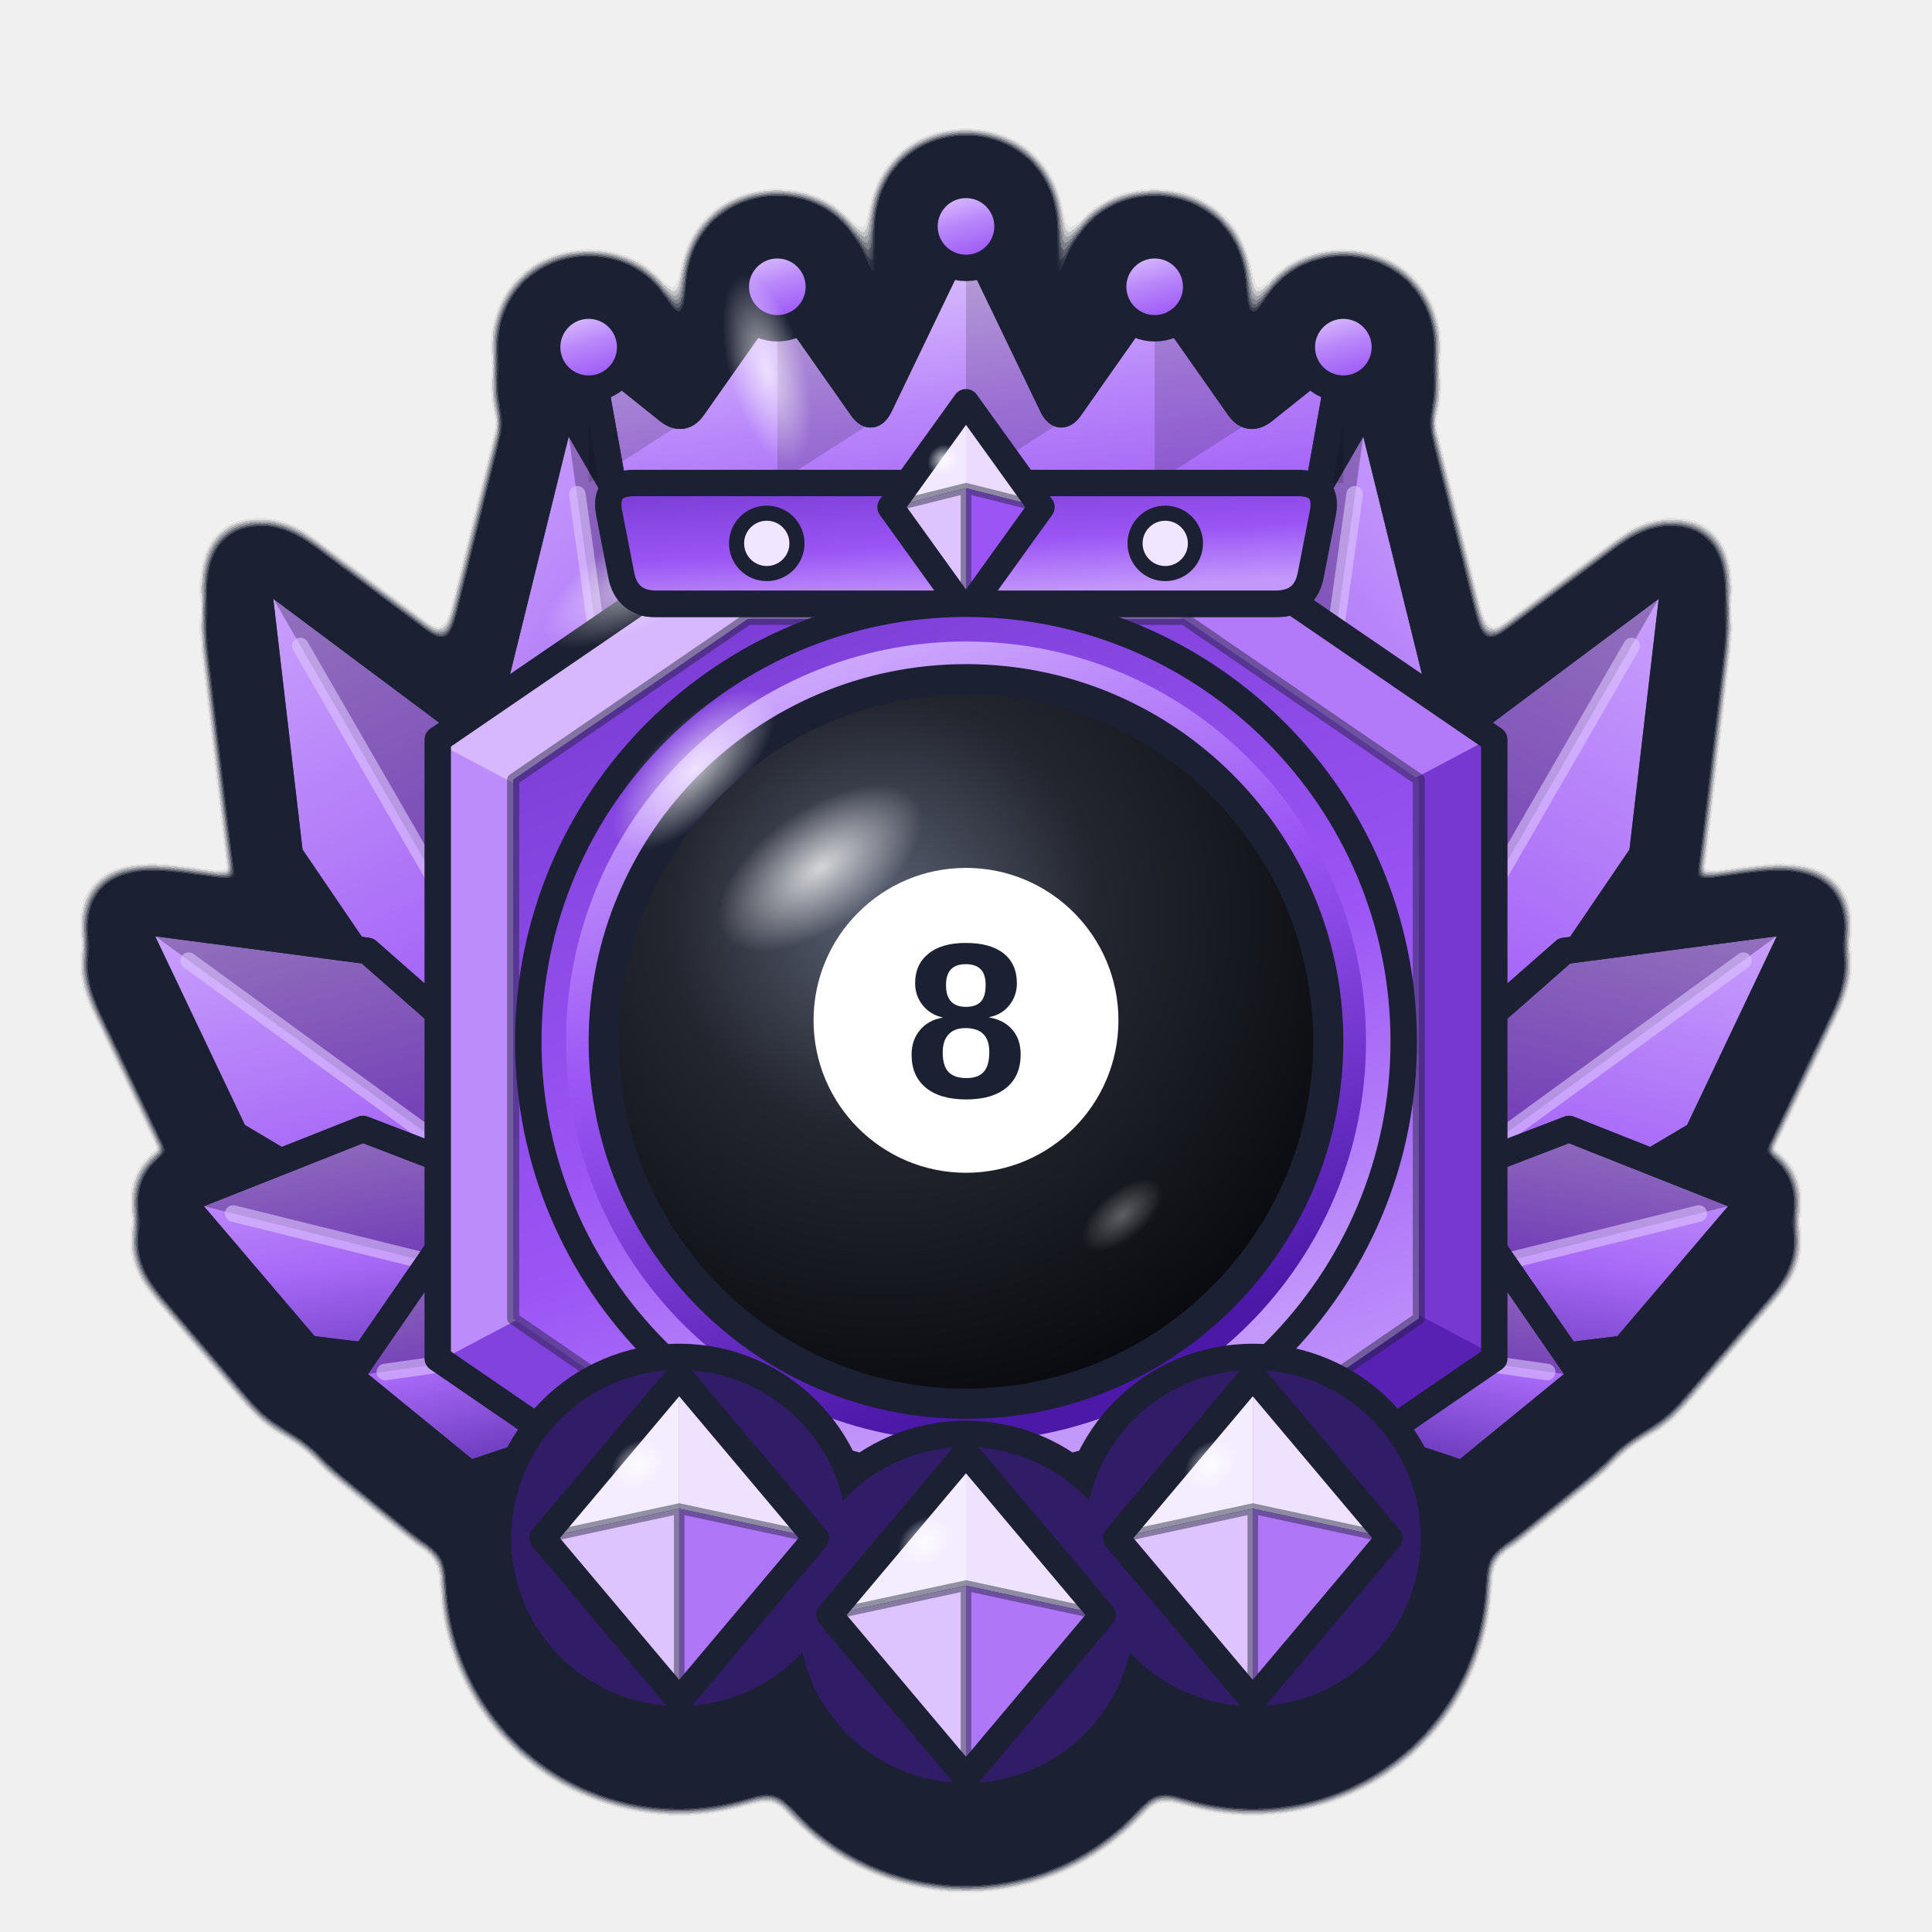
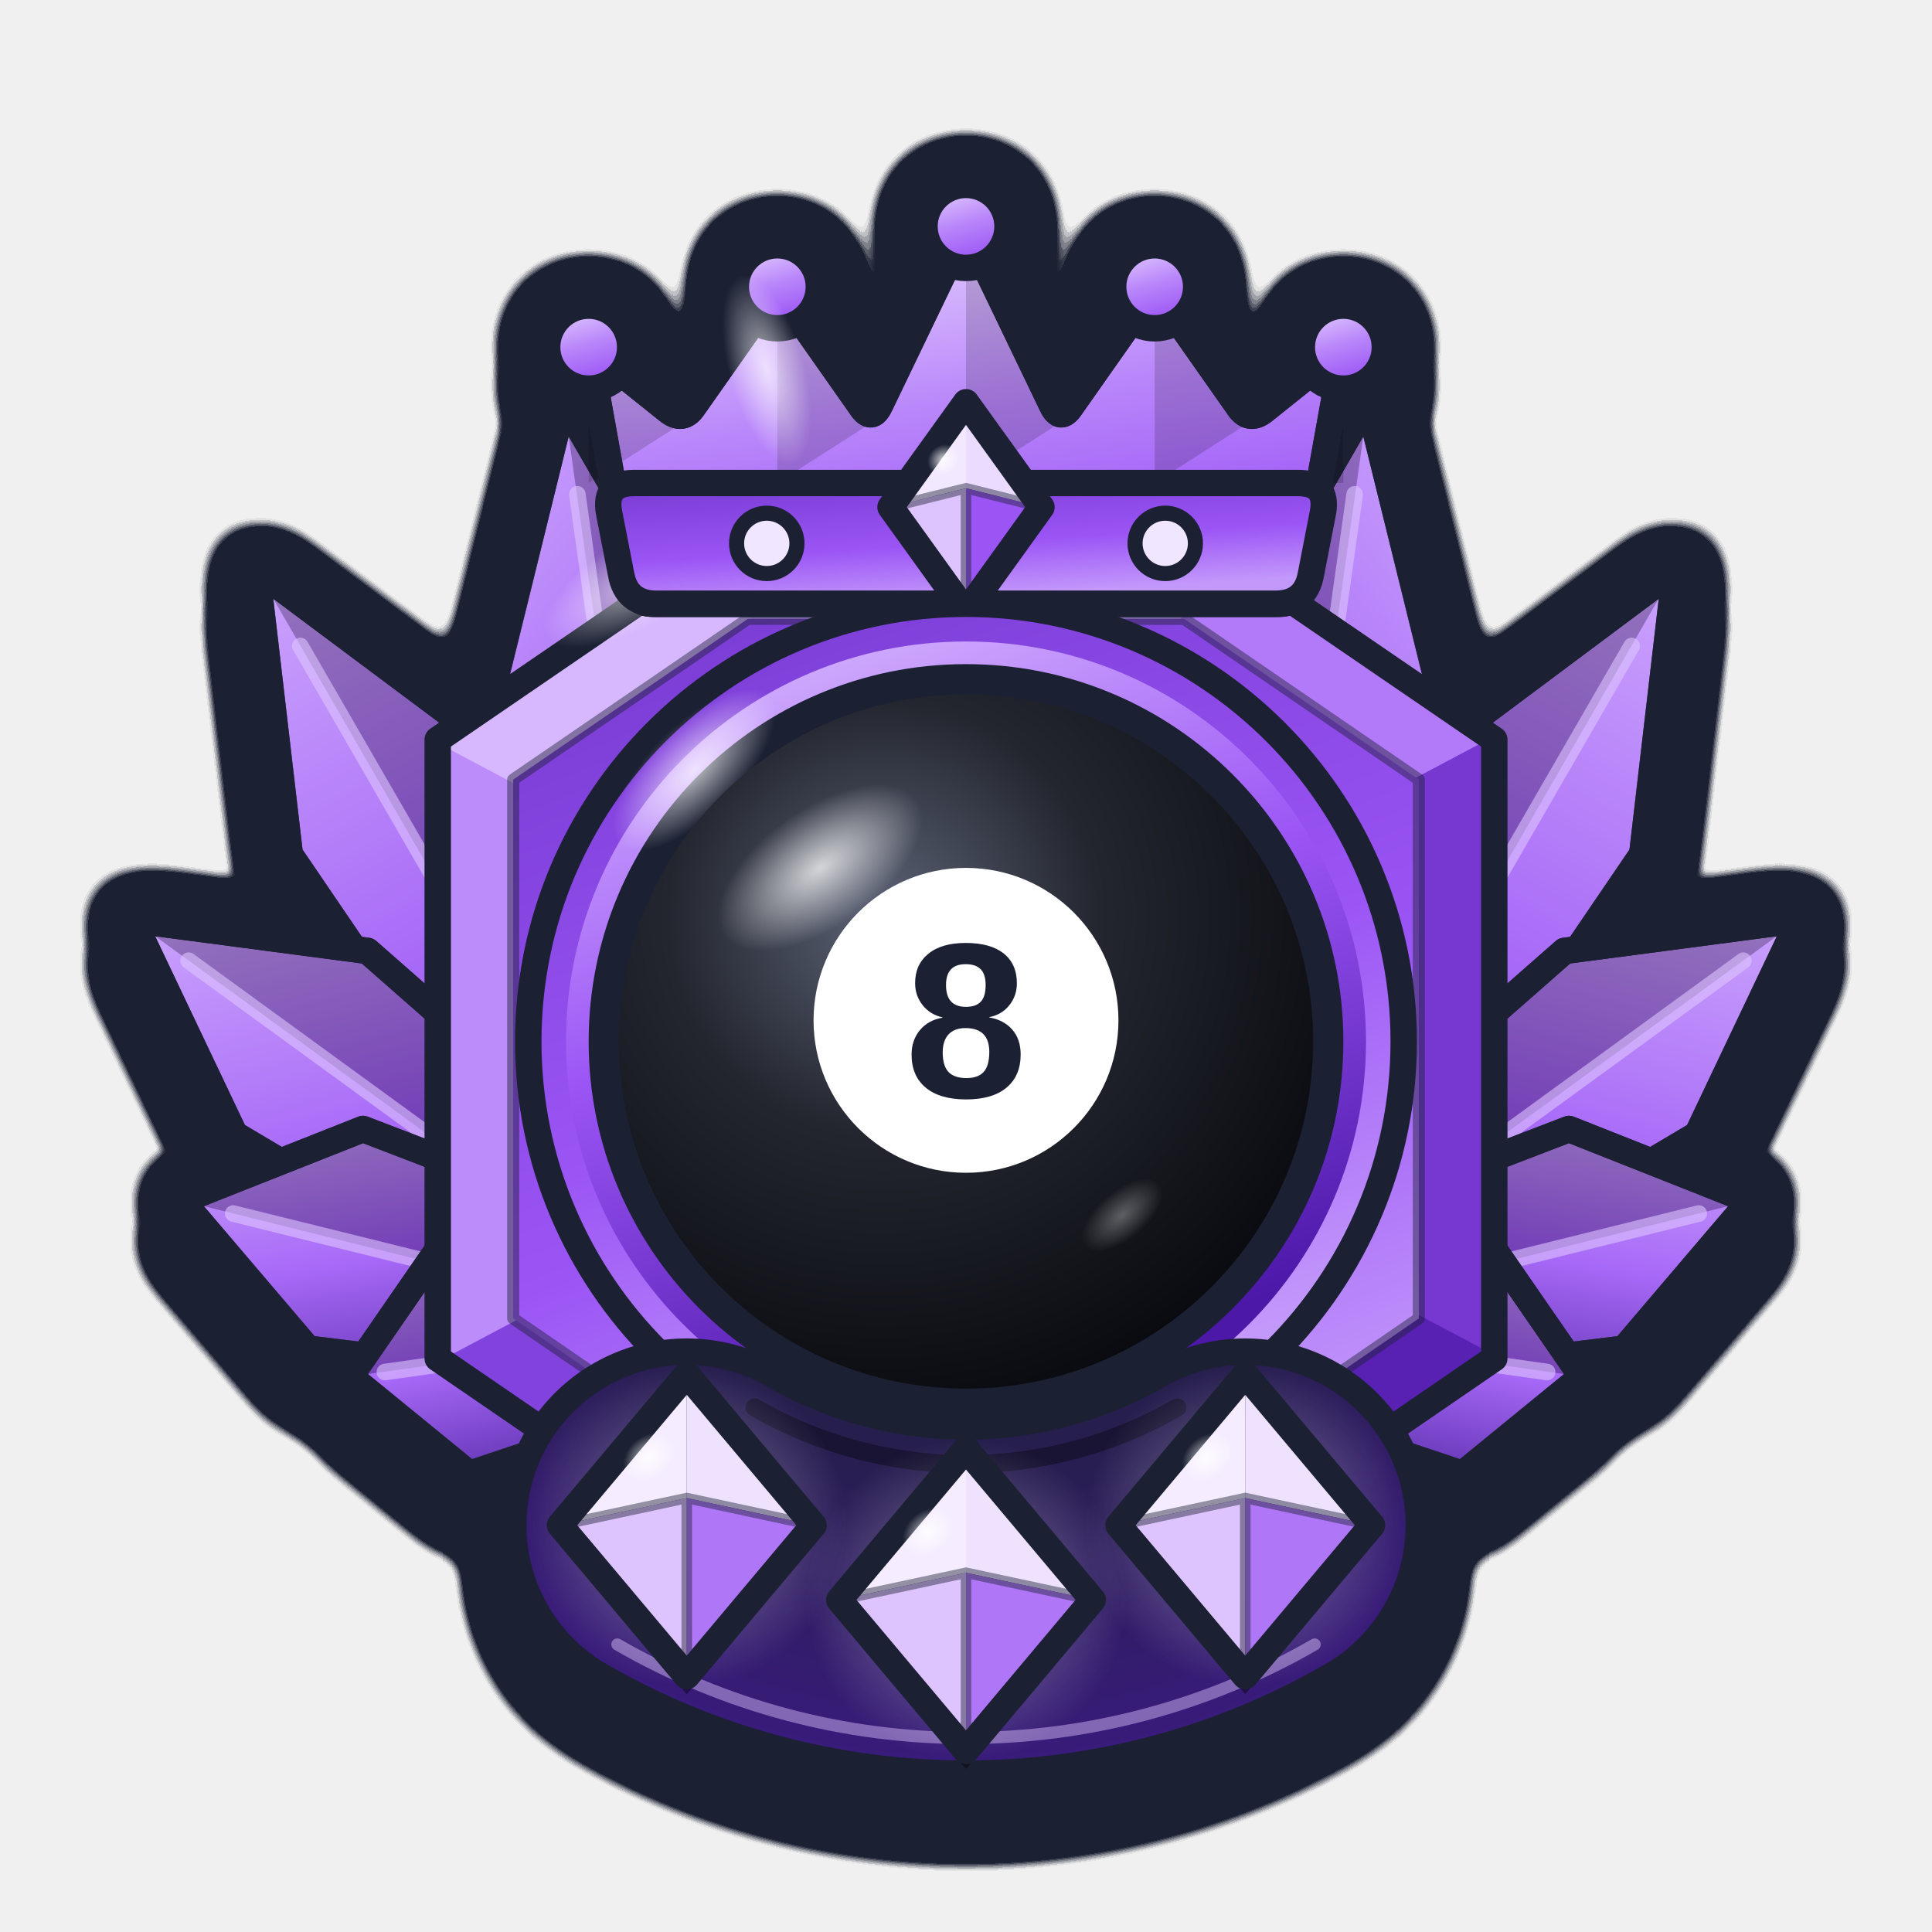
<svg xmlns="http://www.w3.org/2000/svg" width="512" height="512" viewBox="0 0 256 256">
  <defs>
    <linearGradient id="blue" x1="0" y1="0" x2="0.35" y2="1">
      <stop offset="0" stop-color="#9ED3FF" />
      <stop offset="0.45" stop-color="#3B9BFF" />
      <stop offset="1" stop-color="#1F6BD0" />
    </linearGradient>
    <linearGradient id="green" x1="0" y1="0" x2="0.35" y2="1">
      <stop offset="0" stop-color="#A8F5BE" />
      <stop offset="0.45" stop-color="#3DD66B" />
      <stop offset="1" stop-color="#1E9E47" />
    </linearGradient>
    <linearGradient id="red" x1="0" y1="0" x2="0.35" y2="1">
      <stop offset="0" stop-color="#FFA3A3" />
      <stop offset="0.45" stop-color="#FF4D4D" />
      <stop offset="1" stop-color="#C9283A" />
    </linearGradient>
    <linearGradient id="gold" x1="0" y1="0" x2="0.35" y2="1">
      <stop offset="0" stop-color="#FFF1A0" />
      <stop offset="0.45" stop-color="#FFC928" />
      <stop offset="1" stop-color="#DB8E00" />
    </linearGradient>
    <linearGradient id="wood" x1="0" y1="0" x2="0.35" y2="1">
      <stop offset="0" stop-color="#FFD9A0" />
      <stop offset="0.45" stop-color="#E7A35C" />
      <stop offset="1" stop-color="#A8622A" />
    </linearGradient>
    <linearGradient id="darkwood" x1="0" y1="0" x2="0.35" y2="1">
      <stop offset="0" stop-color="#C07A45" />
      <stop offset="0.45" stop-color="#8A4B22" />
      <stop offset="1" stop-color="#5E3014" />
    </linearGradient>
    <linearGradient id="white" x1="0" y1="0" x2="0.35" y2="1">
      <stop offset="0" stop-color="#FFFFFF" />
      <stop offset="0.45" stop-color="#F4F8FF" />
      <stop offset="1" stop-color="#C9D6EA" />
    </linearGradient>
    <linearGradient id="grey" x1="0" y1="0" x2="0.35" y2="1">
      <stop offset="0" stop-color="#E4E9F2" />
      <stop offset="0.45" stop-color="#AEB8C8" />
      <stop offset="1" stop-color="#7B869A" />
    </linearGradient>
    <linearGradient id="steel" x1="0" y1="0" x2="0.35" y2="1">
      <stop offset="0" stop-color="#D8E6F7" />
      <stop offset="0.45" stop-color="#9FB2CC" />
      <stop offset="1" stop-color="#6A7D98" />
    </linearGradient>
    <linearGradient id="cloth" x1="0" y1="0" x2="0.35" y2="1">
      <stop offset="0" stop-color="#6FE08E" />
      <stop offset="0.45" stop-color="#2FA24F" />
      <stop offset="1" stop-color="#1C7A37" />
    </linearGradient>
    <linearGradient id="sad" x1="0" y1="0" x2="0.35" y2="1">
      <stop offset="0" stop-color="#C4D4EE" />
      <stop offset="0.45" stop-color="#8EA3C7" />
      <stop offset="1" stop-color="#5E7299" />
    </linearGradient>
    <linearGradient id="purple" x1="0" y1="0" x2="0.35" y2="1">
      <stop offset="0" stop-color="#D7B8FF" />
      <stop offset="0.45" stop-color="#A259FF" />
      <stop offset="1" stop-color="#6E2FD0" />
    </linearGradient>
    <radialGradient id="shine" cx="0.5" cy="0.5" r="0.5">
      <stop offset="0" stop-color="#FFFFFF" stop-opacity="0.9" />
      <stop offset="1" stop-color="#FFFFFF" stop-opacity="0" />
    </radialGradient>
    <filter id="ink" x="-30%" y="-30%" width="160%" height="160%" color-interpolation-filters="sRGB">
      <feGaussianBlur in="SourceAlpha" stdDeviation="6.92" result="blur" />
      <feComponentTransfer in="blur" result="grown">
        <feFuncA type="linear" slope="7" intercept="-0.35" />
      </feComponentTransfer>
      <feOffset in="grown" dy="6" result="lip" />
      <feMerge result="both">
        <feMergeNode in="lip" />
        <feMergeNode in="grown" />
      </feMerge>
      <feFlood flood-color="#1B2033" />
      <feComposite in2="both" operator="in" result="outline" />
      <feMerge>
        <feMergeNode in="outline" />
        <feMergeNode in="SourceGraphic" />
      </feMerge>
    </filter>
  </defs>
  <defs>
    <filter id="badgeInk" x="-20%" y="-20%" width="140%" height="140%" color-interpolation-filters="sRGB">
      <feGaussianBlur in="SourceAlpha" stdDeviation="3.2" result="blur" />
      <feComponentTransfer in="blur" result="grown">
        <feFuncA type="linear" slope="40" intercept="-0.716" />
      </feComponentTransfer>
      <feOffset in="grown" dy="5" result="lip" />
      <feMerge result="both">
        <feMergeNode in="lip" />
        <feMergeNode in="grown" />
      </feMerge>
      <feFlood flood-color="#1B2033" />
      <feComposite in2="both" operator="in" result="outline" />
      <feMerge>
        <feMergeNode in="outline" />
        <feMergeNode in="SourceGraphic" />
      </feMerge>
    </filter>
  </defs>
  <defs>
    <linearGradient id="m" x1="0" y1="0" x2="0.35" y2="1">
      <stop offset="0.00" stop-color="#DEC4FF" />
      <stop offset="0.50" stop-color="#9B55F5" />
      <stop offset="1.00" stop-color="#4C18A8" />
    </linearGradient>
    <linearGradient id="r" x1="0" y1="0" x2="0.35" y2="1">
      <stop offset="0.00" stop-color="#773AD2" />
      <stop offset="0.60" stop-color="#9B55F5" />
      <stop offset="1.00" stop-color="#C398FB" />
    </linearGradient>
    <linearGradient id="w" x1="0" y1="0" x2="0.35" y2="1">
      <stop offset="0.00" stop-color="#C79DFC" />
      <stop offset="0.55" stop-color="#9B55F5" />
      <stop offset="1.00" stop-color="#4C18A8" />
    </linearGradient>
    <linearGradient id="c" x1="0" y1="0" x2="0.3" y2="1">
      <stop offset="0.00" stop-color="#EBDCFF" />
      <stop offset="0.55" stop-color="#B987FA" />
      <stop offset="1.00" stop-color="#9B55F5" />
    </linearGradient>
    <linearGradient id="s" x1="0" y1="0" x2="0.2" y2="1">
      <stop offset="0.00" stop-color="#FFFFFF" />
      <stop offset="0.50" stop-color="#EBDCFF" />
      <stop offset="1.00" stop-color="#CAA3FC" />
    </linearGradient>
    <linearGradient id="g" x1="0" y1="0" x2="0.35" y2="1">
      <stop offset="0.00" stop-color="#FFF3A6" />
      <stop offset="0.50" stop-color="#FFC928" />
      <stop offset="1.00" stop-color="#C97F00" />
    </linearGradient>
    <linearGradient id="gr" x1="0" y1="0" x2="0.35" y2="1">
      <stop offset="0.00" stop-color="#E7A816" />
      <stop offset="0.60" stop-color="#FFC928" />
      <stop offset="1.00" stop-color="#FFE274" />
    </linearGradient>
    <radialGradient id="ball" cx="0.38" cy="0.32" r="0.78">
      <stop offset="0" stop-color="#5C6275" />
      <stop offset="0.4" stop-color="#23262F" />
      <stop offset="1" stop-color="#06070B" />
    </radialGradient>
  </defs>
  <g filter="url(#badgeInk)">
    <path d="M83.1 177.3 L65.1 92.1 L74.7 53.2 L94.8 88.0 L100.9 174.7 Z" fill="url(#w)" stroke="#1B2033" stroke-width="3.5" stroke-linejoin="round" />
    <path d="M92.0 176.0 L100.9 174.7 L94.8 88.0 L74.7 53.2 Z" fill="#000000" opacity="0.25" />
    <path d="M92.0 176.0 L83.1 177.3 L65.1 92.1 L74.7 53.2 Z" fill="#DEC4FF" opacity="0.18" />
    <path d="M90.6 166.2 L76.5 65.5" fill="none" stroke="#DEC4FF" stroke-width="2.2" stroke-linecap="round" stroke-linejoin="round" opacity="0.6" />
    <path d="M83.1 177.3 L65.1 92.1 L74.7 53.2 L94.8 88.0 L100.9 174.7 Z" fill="none" stroke="#1B2033" stroke-width="3.5" stroke-linejoin="round" />
    <path d="M84.2 180.5 L38.4 113.2 L34.0 75.5 L64.4 98.2 L99.8 171.5 Z" fill="url(#w)" stroke="#1B2033" stroke-width="3.5" stroke-linejoin="round" />
    <path d="M92.0 176.0 L99.8 171.5 L64.4 98.2 L34.0 75.5 Z" fill="#000000" opacity="0.25" />
    <path d="M92.0 176.0 L84.2 180.5 L38.4 113.2 L34.0 75.5 Z" fill="#DEC4FF" opacity="0.18" />
    <path d="M87.4 168.0 L39.8 85.6" fill="none" stroke="#DEC4FF" stroke-width="2.2" stroke-linecap="round" stroke-linejoin="round" opacity="0.6" />
    <path d="M84.2 180.5 L38.4 113.2 L34.0 75.5 L64.4 98.2 L99.8 171.5 Z" fill="none" stroke="#1B2033" stroke-width="3.5" stroke-linejoin="round" />
    <path d="M86.7 183.3 L31.1 150.3 L17.6 121.9 L48.7 126.0 L97.3 168.7 Z" fill="url(#w)" stroke="#1B2033" stroke-width="3.5" stroke-linejoin="round" />
    <path d="M92.0 176.0 L97.3 168.7 L48.7 126.0 L17.6 121.9 Z" fill="#000000" opacity="0.25" />
    <path d="M92.0 176.0 L86.7 183.3 L31.1 150.3 L17.6 121.9 Z" fill="#DEC4FF" opacity="0.18" />
    <path d="M86.0 171.7 L25.0 127.3" fill="none" stroke="#DEC4FF" stroke-width="2.2" stroke-linecap="round" stroke-linejoin="round" opacity="0.6" />
    <path d="M86.7 183.3 L31.1 150.3 L17.6 121.9 L48.7 126.0 L97.3 168.7 Z" fill="none" stroke="#1B2033" stroke-width="3.5" stroke-linejoin="round" />
    <path d="M89.8 184.7 L40.8 178.7 L24.1 159.1 L48.1 149.6 L94.2 167.3 Z" fill="url(#w)" stroke="#1B2033" stroke-width="3.5" stroke-linejoin="round" />
    <path d="M92.0 176.0 L94.2 167.3 L48.1 149.6 L24.1 159.1 Z" fill="#000000" opacity="0.25" />
    <path d="M92.0 176.0 L89.8 184.7 L40.8 178.7 L24.1 159.1 Z" fill="#DEC4FF" opacity="0.18" />
    <path d="M86.6 174.6 L30.9 160.8" fill="none" stroke="#DEC4FF" stroke-width="2.2" stroke-linecap="round" stroke-linejoin="round" opacity="0.6" />
    <path d="M89.8 184.7 L40.8 178.7 L24.1 159.1 L48.1 149.6 L94.2 167.3 Z" fill="none" stroke="#1B2033" stroke-width="3.5" stroke-linejoin="round" />
    <path d="M93.3 184.9 L62.2 195.3 L46.4 182.4 L58.0 165.6 L90.7 167.1 Z" fill="url(#w)" stroke="#1B2033" stroke-width="3.5" stroke-linejoin="round" />
    <path d="M92.0 176.0 L90.7 167.1 L58.0 165.6 L46.4 182.4 Z" fill="#000000" opacity="0.25" />
    <path d="M92.0 176.0 L93.3 184.9 L62.2 195.3 L46.4 182.4 Z" fill="#DEC4FF" opacity="0.18" />
    <path d="M88.4 176.5 L51.0 181.8" fill="none" stroke="#DEC4FF" stroke-width="2.2" stroke-linecap="round" stroke-linejoin="round" opacity="0.6" />
    <path d="M93.3 184.9 L62.2 195.3 L46.4 182.4 L58.0 165.6 L90.7 167.1 Z" fill="none" stroke="#1B2033" stroke-width="3.5" stroke-linejoin="round" />
    <g transform="matrix(-1 0 0 1 256 0)">
      <path d="M83.1 177.3 L65.1 92.1 L74.7 53.2 L94.8 88.0 L100.9 174.7 Z" fill="url(#w)" stroke="#1B2033" stroke-width="3.5" stroke-linejoin="round" />
      <path d="M92.0 176.0 L100.9 174.7 L94.8 88.0 L74.7 53.2 Z" fill="#000000" opacity="0.25" />
      <path d="M92.0 176.0 L83.1 177.3 L65.1 92.1 L74.7 53.2 Z" fill="#DEC4FF" opacity="0.18" />
      <path d="M90.6 166.2 L76.5 65.5" fill="none" stroke="#DEC4FF" stroke-width="2.2" stroke-linecap="round" stroke-linejoin="round" opacity="0.6" />
      <path d="M83.1 177.3 L65.1 92.1 L74.7 53.2 L94.8 88.0 L100.9 174.7 Z" fill="none" stroke="#1B2033" stroke-width="3.5" stroke-linejoin="round" />
      <path d="M84.2 180.5 L38.4 113.2 L34.0 75.5 L64.4 98.2 L99.8 171.5 Z" fill="url(#w)" stroke="#1B2033" stroke-width="3.5" stroke-linejoin="round" />
      <path d="M92.0 176.0 L99.8 171.5 L64.4 98.2 L34.0 75.5 Z" fill="#000000" opacity="0.25" />
      <path d="M92.0 176.0 L84.2 180.5 L38.4 113.2 L34.0 75.5 Z" fill="#DEC4FF" opacity="0.18" />
      <path d="M87.4 168.0 L39.8 85.6" fill="none" stroke="#DEC4FF" stroke-width="2.2" stroke-linecap="round" stroke-linejoin="round" opacity="0.6" />
      <path d="M84.2 180.5 L38.4 113.2 L34.0 75.5 L64.4 98.2 L99.8 171.5 Z" fill="none" stroke="#1B2033" stroke-width="3.5" stroke-linejoin="round" />
      <path d="M86.7 183.3 L31.1 150.3 L17.6 121.9 L48.7 126.0 L97.3 168.7 Z" fill="url(#w)" stroke="#1B2033" stroke-width="3.5" stroke-linejoin="round" />
      <path d="M92.0 176.0 L97.3 168.7 L48.7 126.0 L17.6 121.9 Z" fill="#000000" opacity="0.25" />
      <path d="M92.0 176.0 L86.7 183.3 L31.1 150.3 L17.6 121.9 Z" fill="#DEC4FF" opacity="0.18" />
      <path d="M86.0 171.7 L25.0 127.3" fill="none" stroke="#DEC4FF" stroke-width="2.2" stroke-linecap="round" stroke-linejoin="round" opacity="0.6" />
      <path d="M86.7 183.3 L31.1 150.3 L17.6 121.9 L48.7 126.0 L97.3 168.7 Z" fill="none" stroke="#1B2033" stroke-width="3.5" stroke-linejoin="round" />
      <path d="M89.8 184.7 L40.8 178.7 L24.1 159.1 L48.1 149.6 L94.2 167.3 Z" fill="url(#w)" stroke="#1B2033" stroke-width="3.5" stroke-linejoin="round" />
      <path d="M92.0 176.0 L94.2 167.3 L48.1 149.6 L24.1 159.1 Z" fill="#000000" opacity="0.25" />
      <path d="M92.0 176.0 L89.8 184.7 L40.8 178.7 L24.1 159.1 Z" fill="#DEC4FF" opacity="0.18" />
      <path d="M86.6 174.6 L30.9 160.8" fill="none" stroke="#DEC4FF" stroke-width="2.2" stroke-linecap="round" stroke-linejoin="round" opacity="0.6" />
      <path d="M89.8 184.7 L40.8 178.7 L24.1 159.1 L48.1 149.6 L94.2 167.3 Z" fill="none" stroke="#1B2033" stroke-width="3.5" stroke-linejoin="round" />
      <path d="M93.3 184.9 L62.2 195.3 L46.4 182.4 L58.0 165.6 L90.7 167.1 Z" fill="url(#w)" stroke="#1B2033" stroke-width="3.5" stroke-linejoin="round" />
      <path d="M92.0 176.0 L90.7 167.1 L58.0 165.6 L46.4 182.4 Z" fill="#000000" opacity="0.25" />
      <path d="M92.0 176.0 L93.3 184.9 L62.2 195.3 L46.4 182.4 Z" fill="#DEC4FF" opacity="0.18" />
      <path d="M88.4 176.5 L51.0 181.8" fill="none" stroke="#DEC4FF" stroke-width="2.2" stroke-linecap="round" stroke-linejoin="round" opacity="0.6" />
      <path d="M93.3 184.9 L62.2 195.3 L46.4 182.4 L58.0 165.6 L90.7 167.1 Z" fill="none" stroke="#1B2033" stroke-width="3.5" stroke-linejoin="round" />
    </g>
    <path d="M96.0 72.0 L160.0 72.0 L156.9 82.0 L99.1 82.0 Z" fill="#CDA8FC" stroke="#CDA8FC" stroke-width="0.8" />
    <path d="M160.0 72.0 L198.0 98.0 L188.0 103.3 L156.9 82.0 Z" fill="#B27AF8" stroke="#B27AF8" stroke-width="0.8" />
    <path d="M198.0 98.0 L198.0 180.0 L188.0 174.7 L188.0 103.3 Z" fill="#7638D1" stroke="#7638D1" stroke-width="0.8" />
    <path d="M198.0 180.0 L128.0 228.0 L128.0 215.9 L188.0 174.7 Z" fill="#5821B4" stroke="#5821B4" stroke-width="0.8" />
    <path d="M128.0 228.0 L58.0 180.0 L68.0 174.7 L128.0 215.9 Z" fill="#8242DD" stroke="#8242DD" stroke-width="0.8" />
    <path d="M58.0 180.0 L58.0 98.0 L68.0 103.3 L68.0 174.7 Z" fill="#BC8CFA" stroke="#BC8CFA" stroke-width="0.8" />
    <path d="M58.0 98.0 L96.0 72.0 L99.1 82.0 L68.0 103.3 Z" fill="#D7B8FE" stroke="#D7B8FE" stroke-width="0.8" />
    <path d="M99.1 82.0 L156.9 82.0 L188.0 103.3 L188.0 174.7 L128.0 215.9 L68.0 174.7 L68.0 103.3 Z" fill="url(#r)" />
    <path d="M99.1 82.0 L156.9 82.0 L188.0 103.3 L188.0 174.7 L128.0 215.9 L68.0 174.7 L68.0 103.3 Z" fill="none" stroke="#1B2033" stroke-width="1.6" stroke-opacity="0.45" stroke-linejoin="round" />
    <path d="M96.0 72.0 L160.0 72.0 L198.0 98.0 L198.0 180.0 L128.0 228.0 L58.0 180.0 L58.0 98.0 Z" fill="none" stroke="#1B2033" stroke-width="3.5" stroke-linejoin="round" />
    <ellipse cx="86" cy="76" rx="16" ry="6" fill="url(#shine)" opacity="0.75" transform="rotate(-32 86 76)" />
    <path d="M86.5 80.0 Q84.0 80.0 83.6 77.5 L78.4 48.5 Q78.0 46.0 80.0 47.6 L88.5 54.4 Q90.5 56.0 91.9 53.9 L101.6 40.1 Q103.0 38.0 104.4 40.1 L114.1 53.9 Q115.5 56.0 116.6 53.7 L126.9 32.3 Q128.0 30.0 129.1 32.3 L139.4 53.7 Q140.5 56.0 141.9 53.9 L151.6 40.1 Q153.0 38.0 154.4 40.1 L164.1 53.9 Q165.5 56.0 167.5 54.4 L176.0 47.6 Q178.0 46.0 177.6 48.5 L172.4 77.5 Q172.0 80.0 169.5 80.0 Z" fill="url(#c)" stroke="#1B2033" stroke-width="3.5" stroke-linejoin="round" />
    <path d="M78.0 46.0 L78.0 64.0 L90.5 56.0 Z" fill="#000000" opacity="0.16" />
    <path d="M103.0 38.0 L103.0 64.0 L115.5 56.0 Z" fill="#000000" opacity="0.16" />
    <path d="M128.0 30.0 L128.0 64.0 L140.5 56.0 Z" fill="#000000" opacity="0.16" />
    <path d="M153.0 38.0 L153.0 64.0 L165.5 56.0 Z" fill="#000000" opacity="0.16" />
    <path d="M178.0 46.0 L178.0 64.0 L175.0 64.0 Z" fill="#000000" opacity="0.16" />
    <path d="M86.5 80.0 Q84.0 80.0 83.6 77.5 L78.4 48.5 Q78.0 46.0 80.0 47.6 L88.5 54.4 Q90.5 56.0 91.9 53.9 L101.6 40.1 Q103.0 38.0 104.4 40.1 L114.1 53.9 Q115.5 56.0 116.6 53.7 L126.9 32.3 Q128.0 30.0 129.1 32.3 L139.4 53.7 Q140.5 56.0 141.9 53.9 L151.6 40.1 Q153.0 38.0 154.4 40.1 L164.1 53.9 Q165.5 56.0 167.5 54.4 L176.0 47.6 Q178.0 46.0 177.6 48.5 L172.4 77.5 Q172.0 80.0 169.5 80.0 Z" fill="none" stroke="#1B2033" stroke-width="3.5" stroke-linejoin="round" />
    <circle cx="78.0" cy="46.0" r="5.5" fill="url(#c)" stroke="#1B2033" stroke-width="3.5" />
    <circle cx="103.0" cy="38.0" r="5.5" fill="url(#c)" stroke="#1B2033" stroke-width="3.5" />
    <circle cx="128.0" cy="30.0" r="5.5" fill="url(#c)" stroke="#1B2033" stroke-width="3.5" />
    <circle cx="153.0" cy="38.0" r="5.5" fill="url(#c)" stroke="#1B2033" stroke-width="3.5" />
    <circle cx="178.0" cy="46.0" r="5.5" fill="url(#c)" stroke="#1B2033" stroke-width="3.5" />
    <path d="M80.7 67.9 Q80.0 64.0 84.0 64.0 L172.0 64.0 Q176.0 64.0 175.3 67.9 L173.7 76.1 Q173.0 80.0 169.0 80.0 L87.0 80.0 Q83.0 80.0 82.3 76.1 Z" fill="url(#r)" stroke="#1B2033" stroke-width="3.5" stroke-linejoin="round" />
    <ellipse cx="101.6" cy="49.0" rx="5" ry="13" fill="url(#shine)" opacity="0.75" transform="rotate(-15 101.6 49.0)" />
    <path d="M118.0 67.2 L128.0 53.3 L128.0 64.7 Z" fill="#F2E8FF" />
    <path d="M128.0 53.3 L138.0 67.2 L128.0 64.7 Z" fill="#EBDCFF" />
    <path d="M118.0 67.2 L128.0 64.7 L128.0 81.1 Z" fill="#DEC4FF" />
    <path d="M128.0 64.7 L138.0 67.2 L128.0 81.1 Z" fill="#9B55F5" />
    <path d="M128.0 53.3 L138.0 67.2 L128.0 81.1 L118.0 67.2 Z" fill="none" stroke="#1B2033" stroke-width="3.5" stroke-linejoin="round" />
    <path d="M118.0 67.2 L128.0 64.7 L138.0 67.2 M128.0 64.7 L128.0 81.1" fill="none" stroke="#1B2033" stroke-width="1.4" opacity="0.45" />
    <ellipse cx="124.993" cy="60.936" rx="2.205" ry="1.949" fill="url(#shine)" opacity="0.9" transform="rotate(-40 124.9933 60.936)" />
    <circle cx="101.6" cy="72.0" r="4.0" fill="#F1E6FF" stroke="#1B2033" stroke-width="2" />
    <circle cx="154.4" cy="72.0" r="4.0" fill="#F1E6FF" stroke="#1B2033" stroke-width="2" />
    <circle cx="128" cy="138" r="58" fill="url(#r)" stroke="#1B2033" stroke-width="3.5" />
    <circle cx="128" cy="138" r="53" fill="url(#m)" />
    <circle cx="128" cy="138" r="50" fill="#1B2033" />
    <ellipse cx="92" cy="102" rx="14" ry="6" fill="url(#shine)" opacity="0.8" transform="rotate(-45 92 102)" />
    <circle cx="128" cy="138" r="46" fill="url(#ball)" />
    <circle cx="128.0" cy="135.2" r="20.2" fill="#FFFFFF" />
    <text x="128.0" y="145.4" font-family="Arial Black, Arial, sans-serif" font-weight="900" font-size="29.3" text-anchor="middle" fill="#1B2033">8</text>
    <ellipse cx="108.68" cy="115.0" rx="15.64" ry="7.82" fill="url(#shine)" opacity="0.85" transform="rotate(-35 108.68 115.0)" />
    <ellipse cx="148.7" cy="161.0" rx="6.44" ry="3.22" fill="url(#shine)" opacity="0.35" transform="rotate(-40 148.7 161.0)" />
-     <circle cx="166.0" cy="203.8" r="24.0" fill="#311C68" stroke="#1B2033" stroke-width="3.5" />
-     <circle cx="128.0" cy="214.0" r="24.0" fill="#311C68" stroke="#1B2033" stroke-width="3.5" />
-     <circle cx="90.0" cy="203.8" r="24.0" fill="#311C68" stroke="#1B2033" stroke-width="3.5" />
-     <circle cx="166.0" cy="203.8" r="22.25" fill="#311C68" />
-     <circle cx="128.0" cy="214.0" r="22.25" fill="#311C68" />
-     <circle cx="90.0" cy="203.8" r="22.25" fill="#311C68" />
-     <path d="M147.9 203.8 L166.0 182.3 L166.0 199.9 Z" fill="#F4ECFF" />
-     <path d="M166.0 182.3 L184.1 203.8 L166.0 199.9 Z" fill="#EEE2FF" />
-     <path d="M147.9 203.8 L166.0 199.9 L166.0 225.3 Z" fill="#DEC4FF" />
-     <path d="M166.0 199.9 L184.1 203.8 L166.0 225.3 Z" fill="#AF76F8" />
-     <path d="M166.0 182.3 L184.1 203.8 L166.0 225.3 L147.9 203.8 Z" fill="none" stroke="#1B2033" stroke-width="3.5" stroke-linejoin="round" />
-     <path d="M147.9 203.8 L166.0 199.9 L184.1 203.8 M166.0 199.9 L166.0 225.3" fill="none" stroke="#1B2033" stroke-width="1.4" opacity="0.45" />
-     <ellipse cx="160.582" cy="194.143" rx="3.973" ry="3.01" fill="url(#shine)" opacity="0.9" transform="rotate(-40 160.582 194.1429)" />
-     <path d="M109.9 214.0 L128.0 192.5 L128.0 210.1 Z" fill="#F4ECFF" />
-     <path d="M128.0 192.5 L146.1 214.0 L128.0 210.1 Z" fill="#EEE2FF" />
-     <path d="M109.9 214.0 L128.0 210.1 L128.0 235.5 Z" fill="#DEC4FF" />
-     <path d="M128.0 210.1 L146.1 214.0 L128.0 235.5 Z" fill="#AF76F8" />
-     <path d="M128.0 192.5 L146.1 214.0 L128.0 235.5 L109.9 214.0 Z" fill="none" stroke="#1B2033" stroke-width="3.5" stroke-linejoin="round" />
-     <path d="M109.9 214.0 L128.0 210.1 L146.1 214.0 M128.0 210.1 L128.0 235.5" fill="none" stroke="#1B2033" stroke-width="1.4" opacity="0.45" />
-     <ellipse cx="122.582" cy="204.325" rx="3.973" ry="3.01" fill="url(#shine)" opacity="0.9" transform="rotate(-40 122.582 204.325)" />
-     <path d="M71.9 203.8 L90.0 182.3 L90.0 199.9 Z" fill="#F4ECFF" />
-     <path d="M90.0 182.3 L108.1 203.8 L90.0 199.9 Z" fill="#EEE2FF" />
-     <path d="M71.9 203.8 L90.0 199.9 L90.0 225.3 Z" fill="#DEC4FF" />
-     <path d="M90.0 199.9 L108.1 203.8 L90.0 225.3 Z" fill="#AF76F8" />
-     <path d="M90.0 182.3 L108.1 203.8 L90.0 225.3 L71.9 203.8 Z" fill="none" stroke="#1B2033" stroke-width="3.5" stroke-linejoin="round" />
-     <path d="M71.9 203.8 L90.0 199.9 L108.1 203.8 M90.0 199.9 L90.0 225.3" fill="none" stroke="#1B2033" stroke-width="1.4" opacity="0.45" />
-     <ellipse cx="84.582" cy="194.143" rx="3.973" ry="3.01" fill="url(#shine)" opacity="0.9" transform="rotate(-40 84.582 194.1429)" />
+     <defs>
+       <radialGradient id="tray" gradientUnits="userSpaceOnUse" cx="128" cy="138" r="97.0">
+         <stop offset="0.526" stop-color="#251E4A" />
+         <stop offset="0.763" stop-color="#2F1D62" />
+         <stop offset="1" stop-color="#391B7C" />
+       </radialGradient>
+       <radialGradient id="glow">
+         <stop offset="0" stop-color="#FFFFFF" stop-opacity="0.5" />
+         <stop offset="1" stop-color="#FFFFFF" stop-opacity="0" />
+       </radialGradient>
+     </defs>
+     <path d="M165.0 202.1 A74 74 0 0 1 91.0 202.1" fill="none" stroke="#1B2033" stroke-width="49.5" stroke-linecap="round" />
+     <path d="M165.0 202.1 A74 74 0 0 1 91.0 202.1" fill="none" stroke="url(#tray)" stroke-width="42.5" stroke-linecap="round" />
+     <path d="M174.2 217.9 A92.3 92.3 0 0 1 81.8 217.9" fill="none" stroke="#DEC4FF" stroke-width="1.6" stroke-opacity="0.45" stroke-linecap="round" />
+     <path d="M156.0 186.5 A56.0 56.0 0 0 1 100.0 186.5" fill="none" stroke="#000000" stroke-width="2.4" stroke-opacity="0.35" stroke-linecap="round" />
+     <circle cx="165.0" cy="202.1" r="21.3" fill="url(#glow)" opacity="0.8" />
+     <path d="M165.0 184.5 L181.8 204.5 L165.0 224.5 L148.2 204.5 Z" fill="#000000" opacity="0.4" />
+     <path d="M148.2 202.1 L165.0 182.1 L165.0 198.5 Z" fill="#F5EDFF" />
+     <path d="M165.0 182.1 L181.8 202.1 L165.0 198.5 Z" fill="#EEE2FF" />
+     <path d="M148.2 202.1 L165.0 198.5 L165.0 222.1 Z" fill="#DEC4FF" />
+     <path d="M165.0 198.5 L181.8 202.1 L165.0 222.1 Z" fill="#AF76F8" />
+     <path d="M165.0 182.1 L181.8 202.1 L165.0 222.1 L148.2 202.1 Z" fill="none" stroke="#1B2033" stroke-width="3.5" stroke-linejoin="round" />
+     <path d="M148.2 202.1 L165.0 198.5 L181.8 202.1 M165.0 198.5 L165.0 222.1" fill="none" stroke="#1B2033" stroke-width="1.4" opacity="0.45" />
+     <ellipse cx="159.96" cy="193.086" rx="3.696" ry="2.8" fill="url(#shine)" opacity="0.9" transform="rotate(-40 159.96 193.0859)" />
+     <circle cx="128.0" cy="212.0" r="21.3" fill="url(#glow)" opacity="0.8" />
+     <path d="M128.0 194.4 L144.8 214.4 L128.0 234.4 L111.2 214.4 Z" fill="#000000" opacity="0.4" />
+     <path d="M111.2 212.0 L128.0 192.0 L128.0 208.4 Z" fill="#F5EDFF" />
+     <path d="M128.0 192.0 L144.8 212.0 L128.0 208.4 Z" fill="#EEE2FF" />
+     <path d="M111.2 212.0 L128.0 208.4 L128.0 232.0 Z" fill="#DEC4FF" />
+     <path d="M128.0 208.4 L144.8 212.0 L128.0 232.0 Z" fill="#AF76F8" />
+     <path d="M128.0 192.0 L144.8 212.0 L128.0 232.0 L111.2 212.0 Z" fill="none" stroke="#1B2033" stroke-width="3.5" stroke-linejoin="round" />
+     <path d="M111.2 212.0 L128.0 208.4 L144.8 212.0 M128.0 208.4 L128.0 232.0" fill="none" stroke="#1B2033" stroke-width="1.4" opacity="0.45" />
+     <ellipse cx="122.96" cy="203.0" rx="3.696" ry="2.8" fill="url(#shine)" opacity="0.9" transform="rotate(-40 122.96 203.0)" />
+     <circle cx="91.0" cy="202.1" r="21.3" fill="url(#glow)" opacity="0.8" />
+     <path d="M91.0 184.5 L107.8 204.5 L91.0 224.5 L74.2 204.5 Z" fill="#000000" opacity="0.4" />
+     <path d="M74.2 202.1 L91.0 182.1 L91.0 198.5 Z" fill="#F5EDFF" />
+     <path d="M91.0 182.1 L107.8 202.1 L91.0 198.5 Z" fill="#EEE2FF" />
+     <path d="M74.2 202.1 L91.0 198.5 L91.0 222.1 Z" fill="#DEC4FF" />
+     <path d="M91.0 198.5 L107.8 202.1 L91.0 222.1 Z" fill="#AF76F8" />
+     <path d="M91.0 182.1 L107.8 202.1 L91.0 222.1 L74.2 202.1 Z" fill="none" stroke="#1B2033" stroke-width="3.5" stroke-linejoin="round" />
+     <path d="M74.2 202.1 L91.0 198.5 L107.8 202.1 M91.0 198.5 L91.0 222.1" fill="none" stroke="#1B2033" stroke-width="1.4" opacity="0.45" />
+     <ellipse cx="85.96" cy="193.086" rx="3.696" ry="2.8" fill="url(#shine)" opacity="0.9" transform="rotate(-40 85.96 193.0859)" />
  </g>
</svg>
